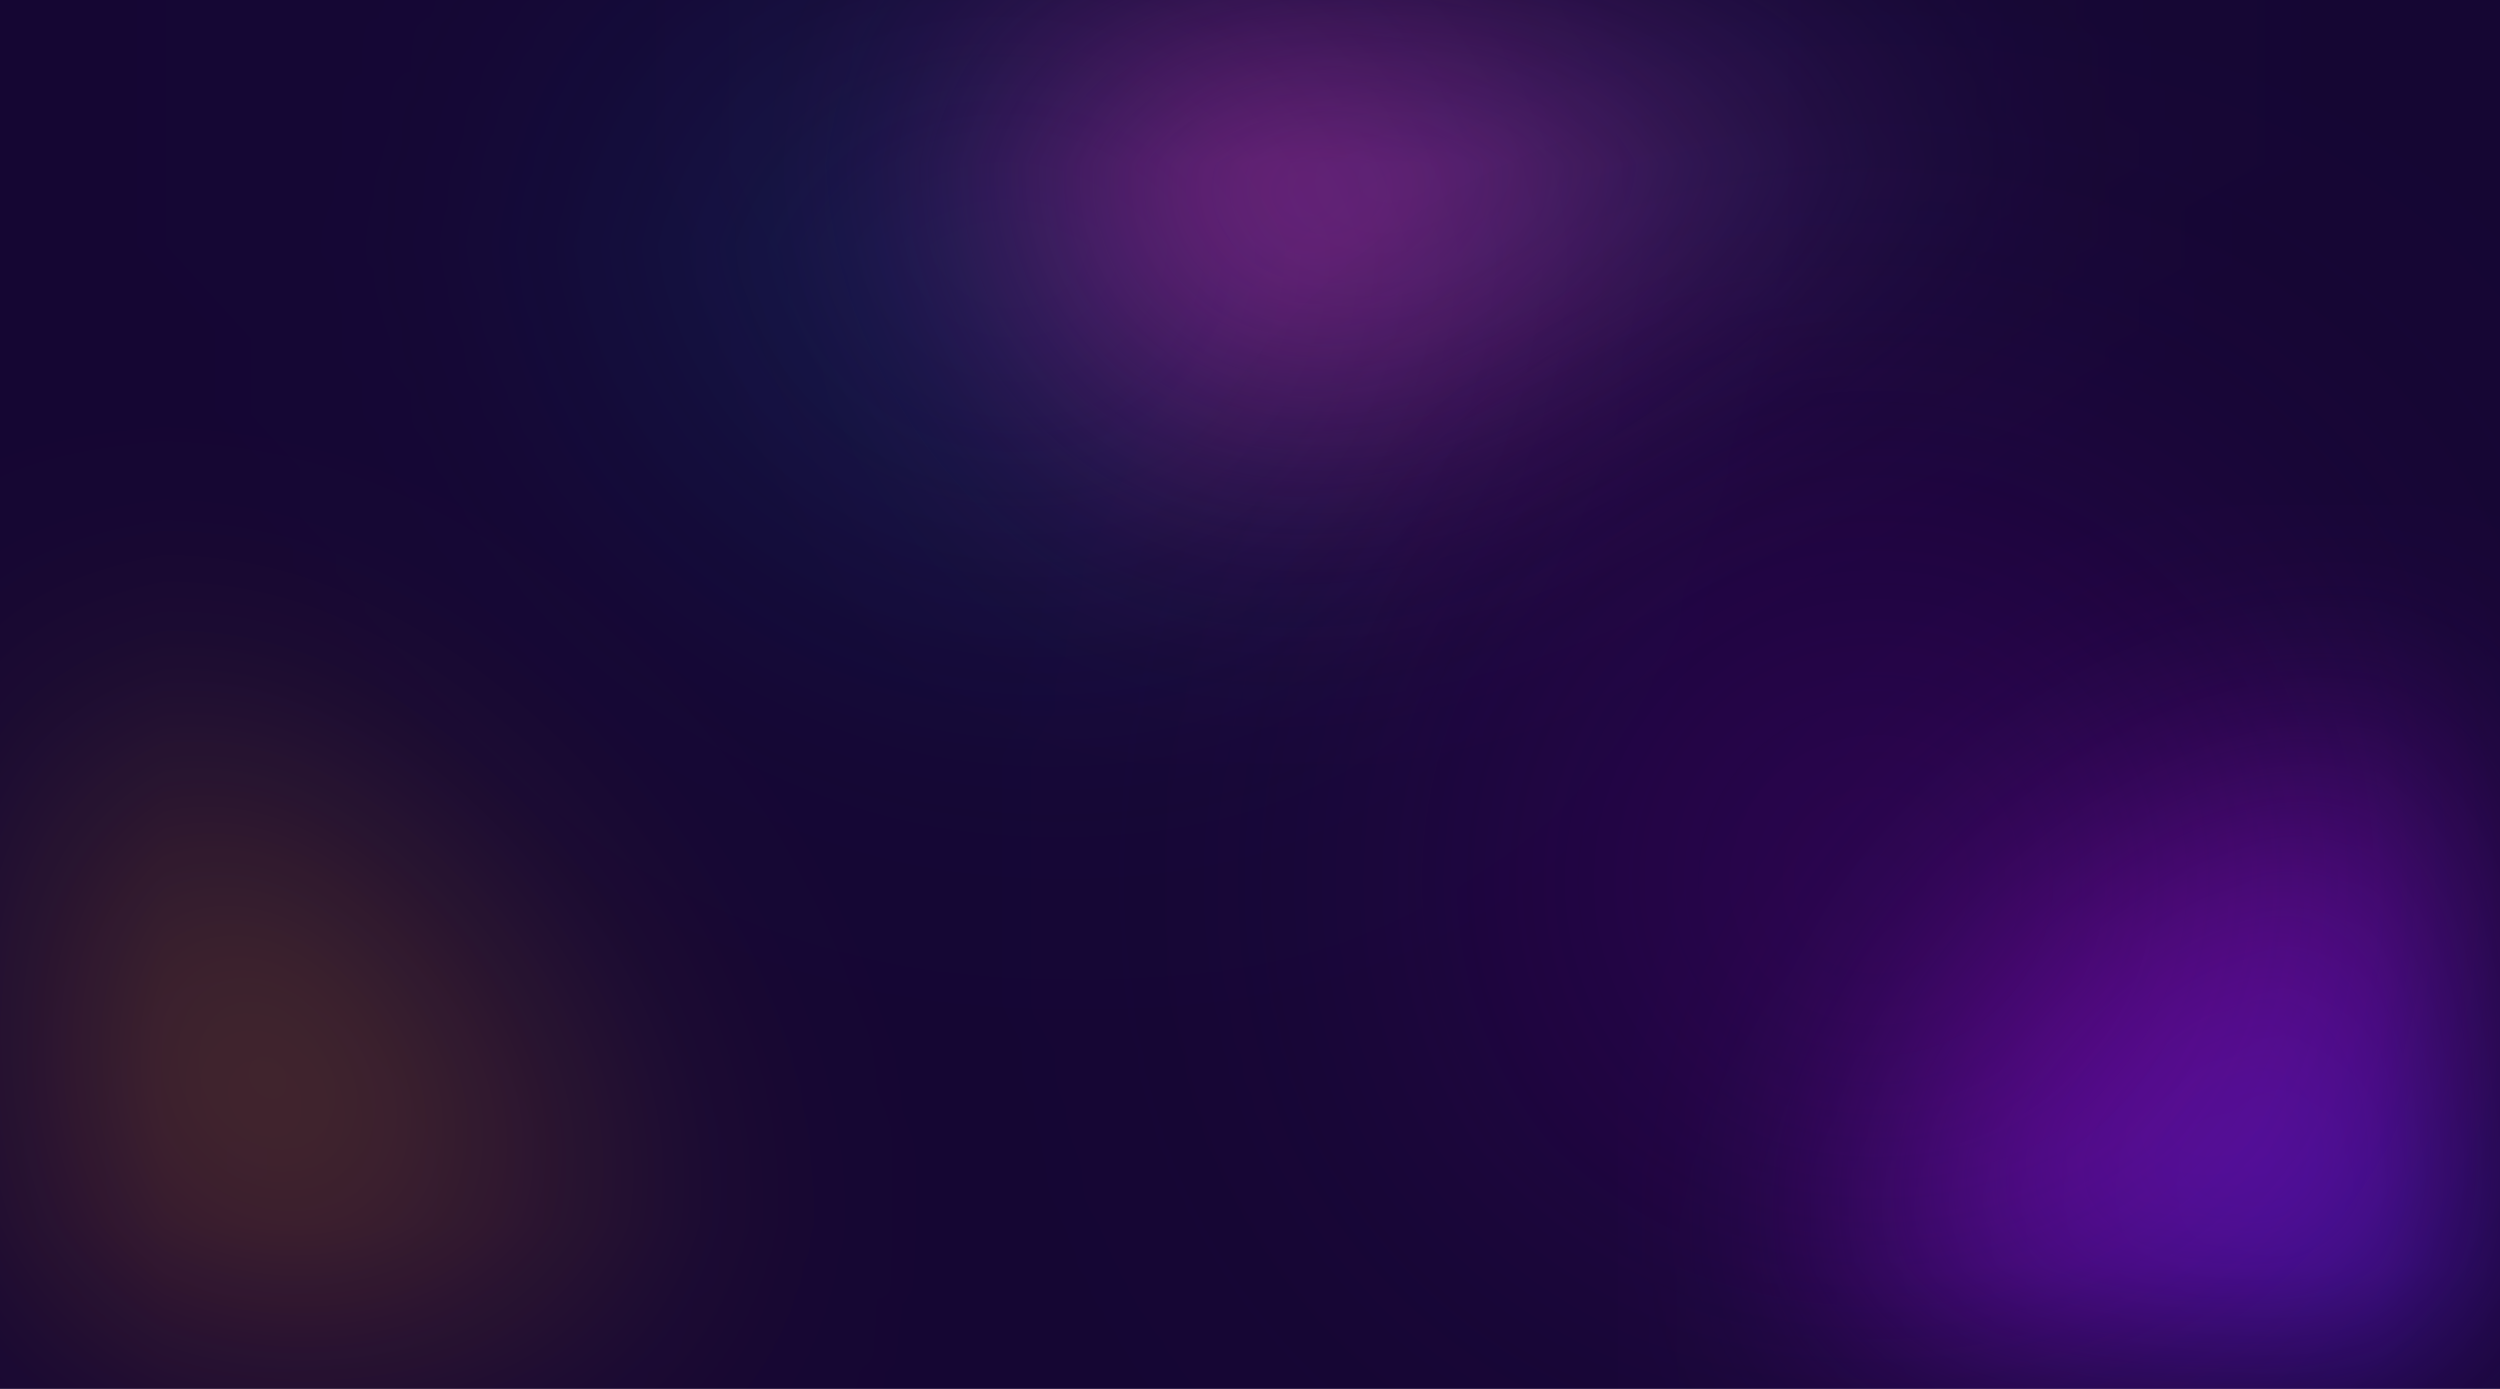
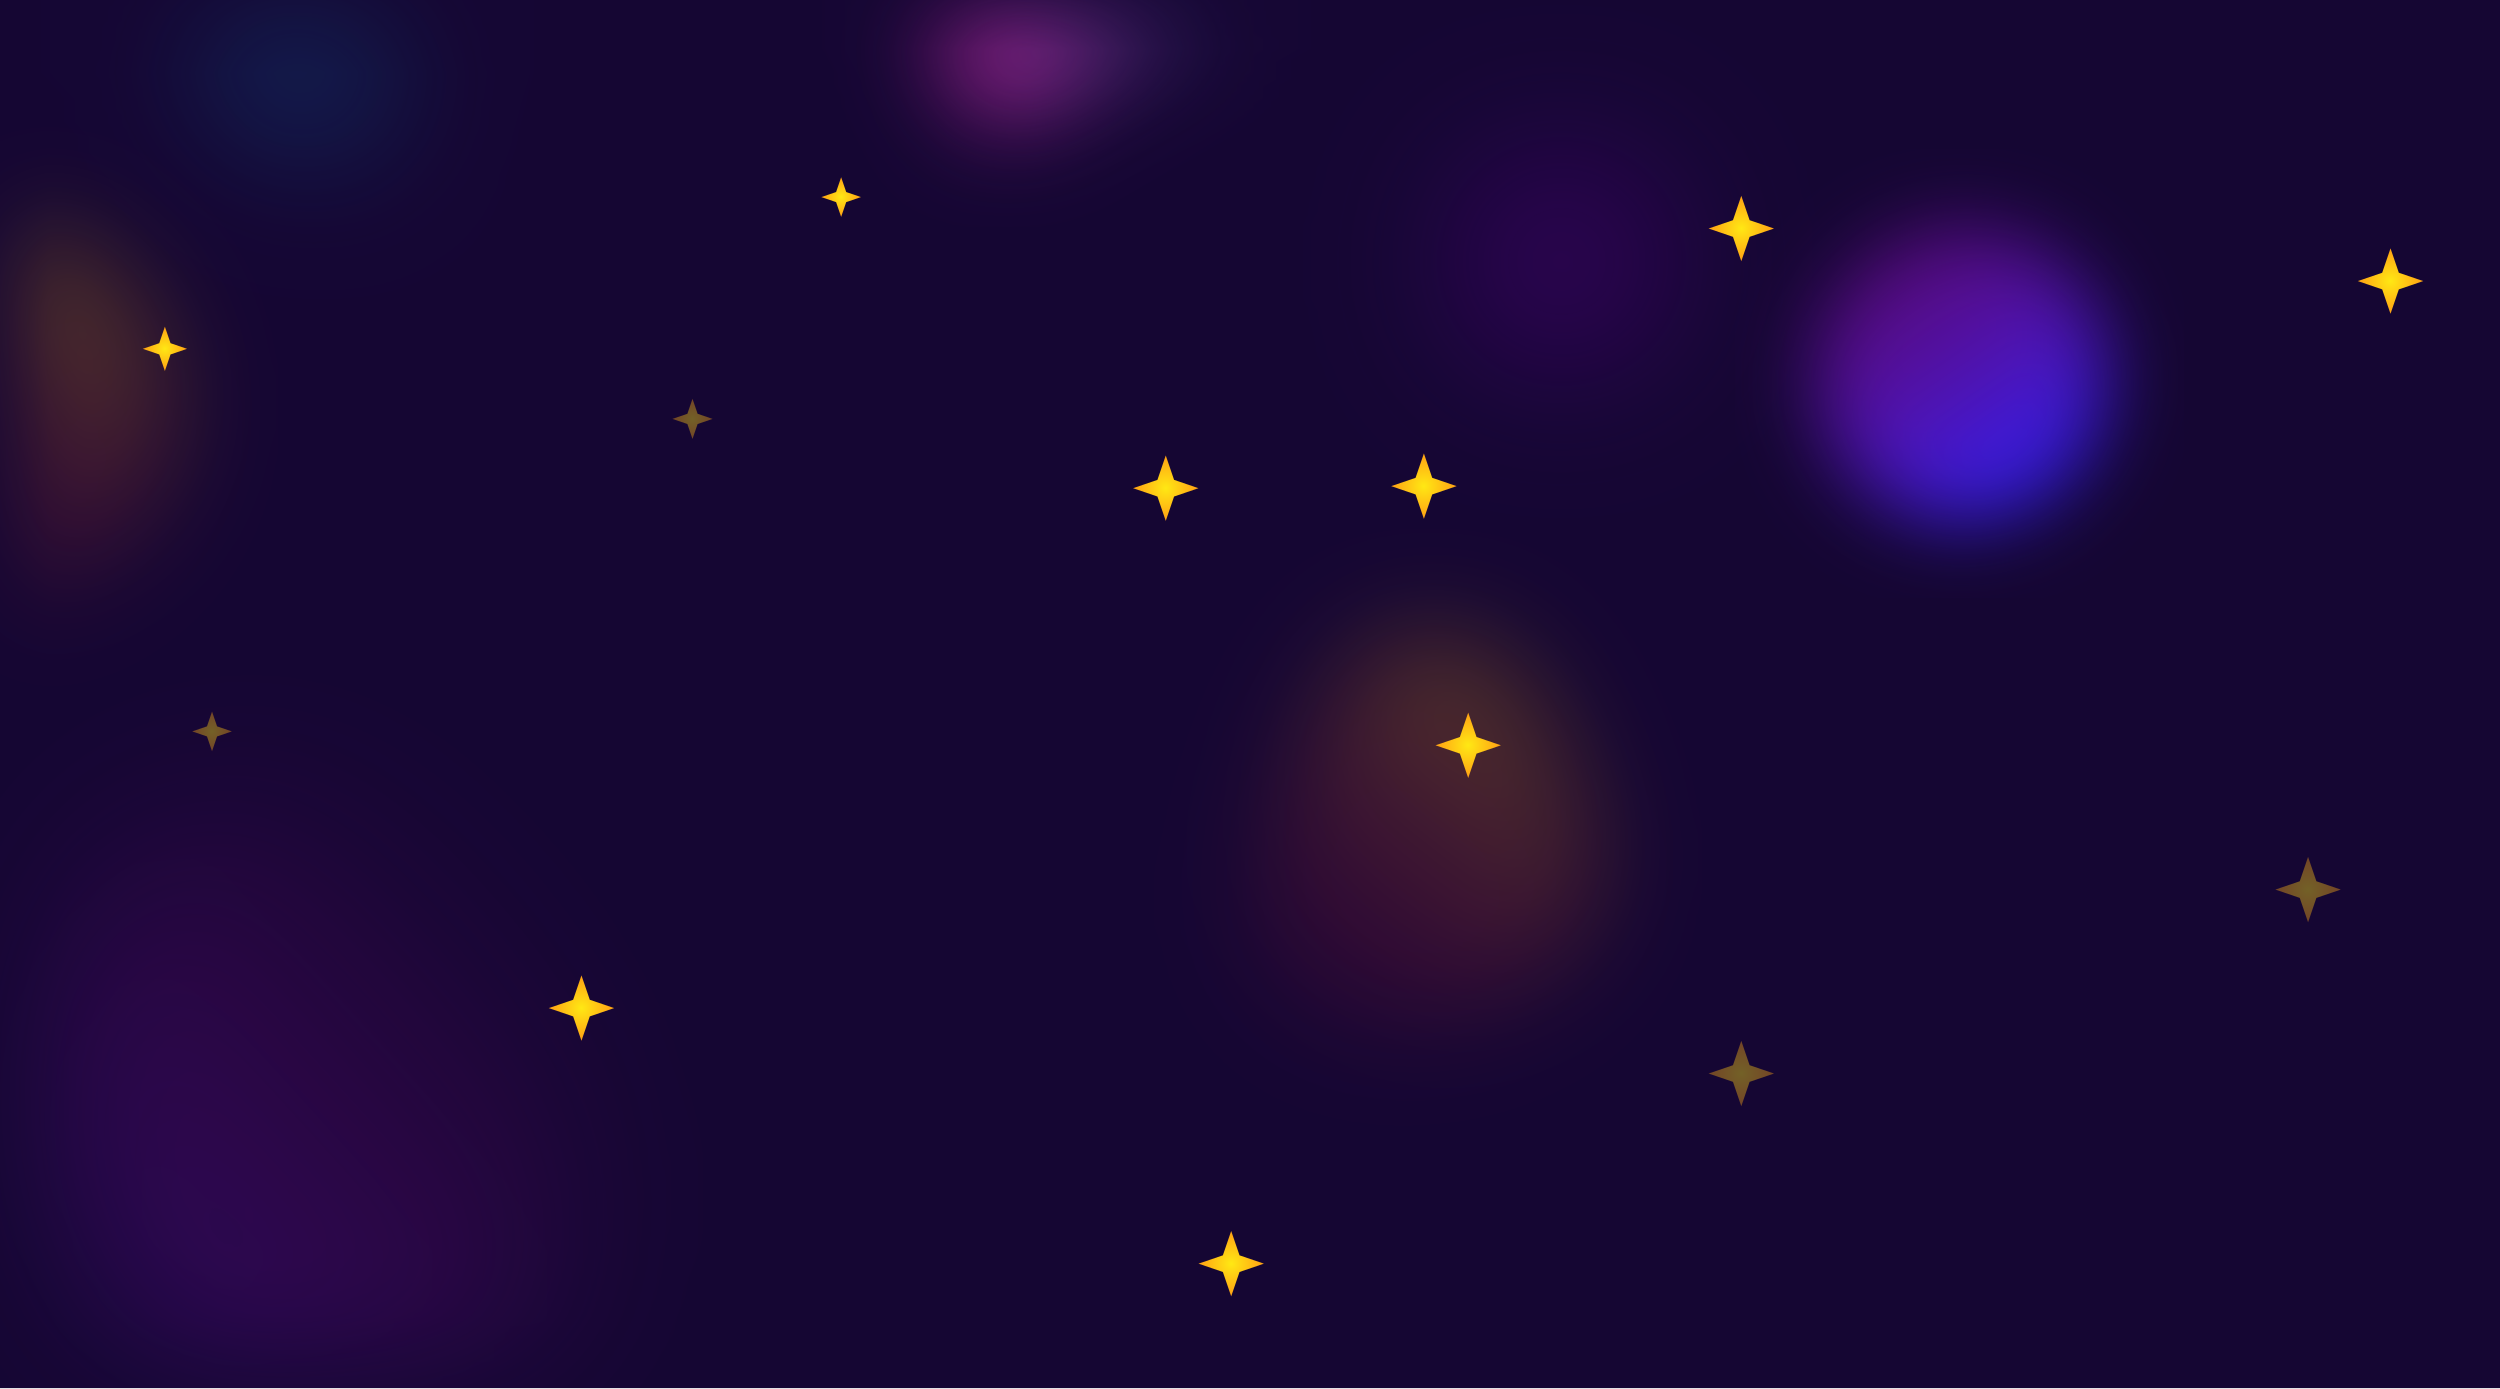
- <svg xmlns="http://www.w3.org/2000/svg" width="1440" height="800" viewBox="0 0 1440 800" fill="none">
+ <svg xmlns="http://www.w3.org/2000/svg" width="4852" height="2694" viewBox="0 0 4852 2694" fill="none">
  <g clip-path="url(#clip0_203_7674)">
-     <rect width="1440" height="800" fill="#150633" />
-     <g opacity="0.6" filter="url(#filter0_f_203_7674)">
-       <path d="M880.002 -444.924L640.995 308.768L107.782 -275.064L880.002 -444.924Z" fill="url(#paint0_linear_203_7674)" />
+     <rect width="4852" height="2694" fill="#150633" />
+     <g opacity="0.3" filter="url(#filter0_f_203_7674)">
+       <path d="M2798.87 1230.39C2923.03 1248.05 3004.06 1347.16 3082.88 1577.76C3242.55 2044.9 2309.66 2193.29 2439.58 1680.09C2521.5 1356.5 2640.28 1207.82 2798.87 1230.39Z" fill="url(#paint0_linear_203_7674)" />
    </g>
-     <g opacity="0.3" filter="url(#filter1_f_203_7674)">
-       <circle cx="-33.823" cy="802.177" r="372" transform="rotate(65.684 -33.8227 802.177)" fill="url(#paint1_linear_203_7674)" />
+     <g opacity="0.6" filter="url(#filter1_f_203_7674)">
+       <path d="M880.002 -444.924L640.995 308.768L107.782 -275.064L880.002 -444.924Z" fill="url(#paint1_linear_203_7674)" />
    </g>
-     <g opacity="0.8" filter="url(#filter2_f_203_7674)">
-       <rect x="1035.2" y="-420" width="438" height="593" transform="rotate(62.9638 1035.2 -420)" fill="url(#paint2_linear_203_7674)" />
+     <g opacity="0.3" filter="url(#filter2_f_203_7674)">
+       <circle cx="-33.823" cy="802.177" r="372" transform="rotate(65.684 -33.8227 802.177)" fill="url(#paint2_linear_203_7674)" />
    </g>
-     <g filter="url(#filter3_f_203_7674)">
-       <circle cx="1366.5" cy="725.5" r="285.5" fill="url(#paint3_linear_203_7674)" />
+     <g opacity="0.8" filter="url(#filter3_f_203_7674)">
+       <rect x="2254.2" y="-420" width="438" height="593" transform="rotate(62.9638 2254.2 -420)" fill="url(#paint3_linear_203_7674)" />
    </g>
-     <g opacity="0.3" filter="url(#filter4_f_203_7674)">
-       <circle cx="1080.5" cy="507.5" r="208.5" fill="#7500AF" />
+     <g filter="url(#filter4_f_203_7674)">
+       <circle cx="3803.5" cy="725.5" r="285.5" fill="url(#paint4_linear_203_7674)" />
+     </g>
+     <g opacity="0.3" filter="url(#filter5_f_203_7674)">
+       <circle cx="3030.5" cy="507.5" r="208.5" fill="#7500AF" />
+     </g>
+     <g opacity="0.4" filter="url(#filter6_f_203_7674)">
+       <ellipse rx="530.767" ry="616.043" transform="matrix(-0.971122 -0.238584 -0.0524587 0.998623 608.756 2149.83)" fill="url(#paint5_linear_203_7674)" />
+     </g>
+     <path d="M3379.5 380L3395.66 427.336L3443 443.5L3395.66 459.664L3379.5 507L3363.34 459.664L3316 443.5L3363.34 427.336L3379.5 380Z" fill="url(#paint6_radial_203_7674)" />
+     <path d="M1128.5 1893L1144.66 1940.34L1192 1956.5L1144.66 1972.66L1128.5 2020L1112.34 1972.66L1065 1956.5L1112.34 1940.34L1128.5 1893Z" fill="url(#paint7_radial_203_7674)" />
+     <path d="M1632.5 344L1642.3 372.7L1671 382.5L1642.3 392.3L1632.5 421L1622.7 392.3L1594 382.5L1622.7 372.7L1632.5 344Z" fill="url(#paint8_radial_203_7674)" />
+     <path d="M2389.5 2389L2405.66 2436.34L2453 2452.5L2405.66 2468.66L2389.5 2516L2373.34 2468.66L2326 2452.5L2373.34 2436.34L2389.5 2389Z" fill="url(#paint9_radial_203_7674)" />
+     <path d="M4639.5 482L4655.66 529.336L4703 545.5L4655.66 561.664L4639.5 609L4623.34 561.664L4576 545.5L4623.34 529.336L4639.5 482Z" fill="url(#paint10_radial_203_7674)" />
+     <path d="M2262.5 884L2278.66 931.336L2326 947.5L2278.66 963.664L2262.5 1011L2246.34 963.664L2199 947.5L2246.34 931.336L2262.5 884Z" fill="url(#paint11_radial_203_7674)" />
+     <path d="M2763.5 880L2779.66 927.336L2827 943.5L2779.66 959.664L2763.5 1007L2747.34 959.664L2700 943.5L2747.34 927.336L2763.5 880Z" fill="url(#paint12_radial_203_7674)" />
+     <path d="M320 634L330.946 666.054L363 677L330.946 687.946L320 720L309.054 687.946L277 677L309.054 666.054L320 634Z" fill="url(#paint13_radial_203_7674)" />
+     <path d="M2849.5 1383L2865.66 1430.34L2913 1446.5L2865.66 1462.66L2849.5 1510L2833.34 1462.66L2786 1446.5L2833.34 1430.34L2849.5 1383Z" fill="url(#paint14_radial_203_7674)" />
+     <g opacity="0.4">
+       <path d="M3379.5 2020L3395.66 2067.34L3443 2083.5L3395.66 2099.66L3379.5 2147L3363.34 2099.66L3316 2083.5L3363.34 2067.34L3379.5 2020Z" fill="url(#paint15_radial_203_7674)" />
+     </g>
+     <g opacity="0.4">
+       <path d="M1344 774L1353.93 803.072L1383 813L1353.93 822.928L1344 852L1334.07 822.928L1305 813L1334.07 803.072L1344 774Z" fill="url(#paint16_radial_203_7674)" />
+     </g>
+     <g opacity="0.4">
+       <path d="M411.5 1381L421.3 1409.7L450 1419.5L421.3 1429.3L411.5 1458L401.7 1429.3L373 1419.5L401.7 1409.7L411.5 1381Z" fill="url(#paint17_radial_203_7674)" />
+     </g>
+     <g opacity="0.4">
+       <path d="M4479.5 1663L4495.66 1710.34L4543 1726.5L4495.66 1742.66L4479.5 1790L4463.34 1742.66L4416 1726.5L4463.34 1710.34L4479.5 1663Z" fill="url(#paint18_radial_203_7674)" />
    </g>
  </g>
  <defs>
-     <filter id="filter0_f_203_7674" x="-192.218" y="-744.924" width="1372.22" height="1353.69" filterUnits="userSpaceOnUse" color-interpolation-filters="sRGB">
+     <filter id="filter0_f_203_7674" x="2227.12" y="1028.16" width="1074.2" height="1174.32" filterUnits="userSpaceOnUse" color-interpolation-filters="sRGB">
+       <feFlood flood-opacity="0" result="BackgroundImageFix" />
+       <feBlend mode="normal" in="SourceGraphic" in2="BackgroundImageFix" result="shape" />
+       <feGaussianBlur stdDeviation="100" result="effect1_foregroundBlur_203_7674" />
+     </filter>
+     <filter id="filter1_f_203_7674" x="-192.218" y="-744.924" width="1372.22" height="1353.69" filterUnits="userSpaceOnUse" color-interpolation-filters="sRGB">
      <feFlood flood-opacity="0" result="BackgroundImageFix" />
      <feBlend mode="normal" in="SourceGraphic" in2="BackgroundImageFix" result="shape" />
      <feGaussianBlur stdDeviation="150" result="effect1_foregroundBlur_203_7674" />
    </filter>
-     <filter id="filter1_f_203_7674" x="-605.914" y="230.086" width="1144.18" height="1144.18" filterUnits="userSpaceOnUse" color-interpolation-filters="sRGB">
+     <filter id="filter2_f_203_7674" x="-605.914" y="230.086" width="1144.18" height="1144.18" filterUnits="userSpaceOnUse" color-interpolation-filters="sRGB">
      <feFlood flood-opacity="0" result="BackgroundImageFix" />
      <feBlend mode="normal" in="SourceGraphic" in2="BackgroundImageFix" result="shape" />
      <feGaussianBlur stdDeviation="100" result="effect1_foregroundBlur_203_7674" />
    </filter>
-     <filter id="filter2_f_203_7674" x="307" y="-620" width="1127.29" height="1059.69" filterUnits="userSpaceOnUse" color-interpolation-filters="sRGB">
+     <filter id="filter3_f_203_7674" x="1526" y="-620" width="1127.29" height="1059.69" filterUnits="userSpaceOnUse" color-interpolation-filters="sRGB">
      <feFlood flood-opacity="0" result="BackgroundImageFix" />
      <feBlend mode="normal" in="SourceGraphic" in2="BackgroundImageFix" result="shape" />
      <feGaussianBlur stdDeviation="100" result="effect1_foregroundBlur_203_7674" />
    </filter>
-     <filter id="filter3_f_203_7674" x="932" y="291" width="869" height="869" filterUnits="userSpaceOnUse" color-interpolation-filters="sRGB">
+     <filter id="filter4_f_203_7674" x="3369" y="291" width="869" height="869" filterUnits="userSpaceOnUse" color-interpolation-filters="sRGB">
      <feFlood flood-opacity="0" result="BackgroundImageFix" />
      <feBlend mode="normal" in="SourceGraphic" in2="BackgroundImageFix" result="shape" />
      <feGaussianBlur stdDeviation="74.5" result="effect1_foregroundBlur_203_7674" />
    </filter>
-     <filter id="filter4_f_203_7674" x="572" y="-1" width="1017" height="1017" filterUnits="userSpaceOnUse" color-interpolation-filters="sRGB">
+     <filter id="filter5_f_203_7674" x="2522" y="-1" width="1017" height="1017" filterUnits="userSpaceOnUse" color-interpolation-filters="sRGB">
      <feFlood flood-opacity="0" result="BackgroundImageFix" />
      <feBlend mode="normal" in="SourceGraphic" in2="BackgroundImageFix" result="shape" />
      <feGaussianBlur stdDeviation="150" result="effect1_foregroundBlur_203_7674" />
    </filter>
-     <linearGradient id="paint0_linear_203_7674" x1="880.002" y1="-444.924" x2="205.851" y2="170.778" gradientUnits="userSpaceOnUse">
+     <filter id="filter6_f_203_7674" x="-207.713" y="1221.61" width="1632.94" height="1856.43" filterUnits="userSpaceOnUse" color-interpolation-filters="sRGB">
+       <feFlood flood-opacity="0" result="BackgroundImageFix" />
+       <feBlend mode="normal" in="SourceGraphic" in2="BackgroundImageFix" result="shape" />
+       <feGaussianBlur stdDeviation="150" result="effect1_foregroundBlur_203_7674" />
+     </filter>
+     <linearGradient id="paint0_linear_203_7674" x1="3025.86" y1="1264.53" x2="2487.67" y2="1951.66" gradientUnits="userSpaceOnUse">
+       <stop stop-color="#FFD600" />
+       <stop offset="1" stop-color="#FF004D" stop-opacity="0.2" />
+     </linearGradient>
+     <linearGradient id="paint1_linear_203_7674" x1="880.002" y1="-444.924" x2="205.851" y2="170.778" gradientUnits="userSpaceOnUse">
      <stop offset="0.078" stop-color="#00FFD1" stop-opacity="0" />
      <stop offset="1" stop-color="#0077FF" />
    </linearGradient>
-     <linearGradient id="paint1_linear_203_7674" x1="-328.919" y1="481.447" x2="190.331" y2="1174.18" gradientUnits="userSpaceOnUse">
+     <linearGradient id="paint2_linear_203_7674" x1="-328.919" y1="481.447" x2="190.331" y2="1174.18" gradientUnits="userSpaceOnUse">
      <stop stop-color="#FFD600" />
      <stop offset="1" stop-color="#FF004D" stop-opacity="0.2" />
    </linearGradient>
-     <linearGradient id="paint2_linear_203_7674" x1="1254.2" y1="-420" x2="1254.2" y2="173" gradientUnits="userSpaceOnUse">
+     <linearGradient id="paint3_linear_203_7674" x1="2473.2" y1="-420" x2="2473.2" y2="173" gradientUnits="userSpaceOnUse">
      <stop stop-color="#4797EE" stop-opacity="0.28" />
      <stop offset="1" stop-color="#FF29C3" />
    </linearGradient>
-     <linearGradient id="paint3_linear_203_7674" x1="831" y1="241.5" x2="1396.66" y2="1076.74" gradientUnits="userSpaceOnUse">
+     <linearGradient id="paint4_linear_203_7674" x1="3268" y1="241.5" x2="3833.66" y2="1076.74" gradientUnits="userSpaceOnUse">
      <stop stop-color="#FF00A8" stop-opacity="0" />
      <stop offset="1" stop-color="#2723FE" />
      <stop offset="1" stop-color="#23A7FE" />
    </linearGradient>
+     <linearGradient id="paint5_linear_203_7674" x1="-464.77" y1="-428.317" x2="812.471" y2="1196.57" gradientUnits="userSpaceOnUse">
+       <stop stop-color="#FF00A8" stop-opacity="0" />
+       <stop offset="1" stop-color="#2723FE" />
+       <stop offset="1" stop-color="#23A7FE" />
+     </linearGradient>
+     <radialGradient id="paint6_radial_203_7674" cx="0" cy="0" r="1" gradientUnits="userSpaceOnUse" gradientTransform="translate(3379.5 443.5) rotate(90) scale(63.5)">
+       <stop stop-color="#FFE814" />
+       <stop offset="1" stop-color="#FFA114" />
+     </radialGradient>
+     <radialGradient id="paint7_radial_203_7674" cx="0" cy="0" r="1" gradientUnits="userSpaceOnUse" gradientTransform="translate(1128.5 1956.5) rotate(90) scale(63.5)">
+       <stop stop-color="#FFE814" />
+       <stop offset="1" stop-color="#FFA114" />
+     </radialGradient>
+     <radialGradient id="paint8_radial_203_7674" cx="0" cy="0" r="1" gradientUnits="userSpaceOnUse" gradientTransform="translate(1632.5 382.5) rotate(90) scale(38.5)">
+       <stop stop-color="#FFE814" />
+       <stop offset="1" stop-color="#FFA114" />
+     </radialGradient>
+     <radialGradient id="paint9_radial_203_7674" cx="0" cy="0" r="1" gradientUnits="userSpaceOnUse" gradientTransform="translate(2389.5 2452.5) rotate(90) scale(63.5)">
+       <stop stop-color="#FFE814" />
+       <stop offset="1" stop-color="#FFA114" />
+     </radialGradient>
+     <radialGradient id="paint10_radial_203_7674" cx="0" cy="0" r="1" gradientUnits="userSpaceOnUse" gradientTransform="translate(4639.5 545.5) rotate(90) scale(63.5)">
+       <stop stop-color="#FFE814" />
+       <stop offset="1" stop-color="#FFA114" />
+     </radialGradient>
+     <radialGradient id="paint11_radial_203_7674" cx="0" cy="0" r="1" gradientUnits="userSpaceOnUse" gradientTransform="translate(2262.5 947.5) rotate(90) scale(63.5)">
+       <stop stop-color="#FFE814" />
+       <stop offset="1" stop-color="#FFA114" />
+     </radialGradient>
+     <radialGradient id="paint12_radial_203_7674" cx="0" cy="0" r="1" gradientUnits="userSpaceOnUse" gradientTransform="translate(2763.5 943.5) rotate(90) scale(63.5)">
+       <stop stop-color="#FFE814" />
+       <stop offset="1" stop-color="#FFA114" />
+     </radialGradient>
+     <radialGradient id="paint13_radial_203_7674" cx="0" cy="0" r="1" gradientUnits="userSpaceOnUse" gradientTransform="translate(320 677) rotate(90) scale(43)">
+       <stop stop-color="#FFE814" />
+       <stop offset="1" stop-color="#FFA114" />
+     </radialGradient>
+     <radialGradient id="paint14_radial_203_7674" cx="0" cy="0" r="1" gradientUnits="userSpaceOnUse" gradientTransform="translate(2849.5 1446.5) rotate(90) scale(63.5)">
+       <stop stop-color="#FFE814" />
+       <stop offset="1" stop-color="#FFA114" />
+     </radialGradient>
+     <radialGradient id="paint15_radial_203_7674" cx="0" cy="0" r="1" gradientUnits="userSpaceOnUse" gradientTransform="translate(3379.5 2083.5) rotate(90) scale(63.5)">
+       <stop stop-color="#FFE814" />
+       <stop offset="1" stop-color="#FFA114" />
+     </radialGradient>
+     <radialGradient id="paint16_radial_203_7674" cx="0" cy="0" r="1" gradientUnits="userSpaceOnUse" gradientTransform="translate(1344 813) rotate(90) scale(39)">
+       <stop stop-color="#FFE814" />
+       <stop offset="1" stop-color="#FFA114" />
+     </radialGradient>
+     <radialGradient id="paint17_radial_203_7674" cx="0" cy="0" r="1" gradientUnits="userSpaceOnUse" gradientTransform="translate(411.5 1419.5) rotate(90) scale(38.5)">
+       <stop stop-color="#FFE814" />
+       <stop offset="1" stop-color="#FFA114" />
+     </radialGradient>
+     <radialGradient id="paint18_radial_203_7674" cx="0" cy="0" r="1" gradientUnits="userSpaceOnUse" gradientTransform="translate(4479.5 1726.5) rotate(90) scale(63.5)">
+       <stop stop-color="#FFE814" />
+       <stop offset="1" stop-color="#FFA114" />
+     </radialGradient>
    <clipPath id="clip0_203_7674">
-       <rect width="1440" height="800" fill="white" />
+       <rect width="4852" height="2694" fill="white" />
    </clipPath>
  </defs>
</svg>
